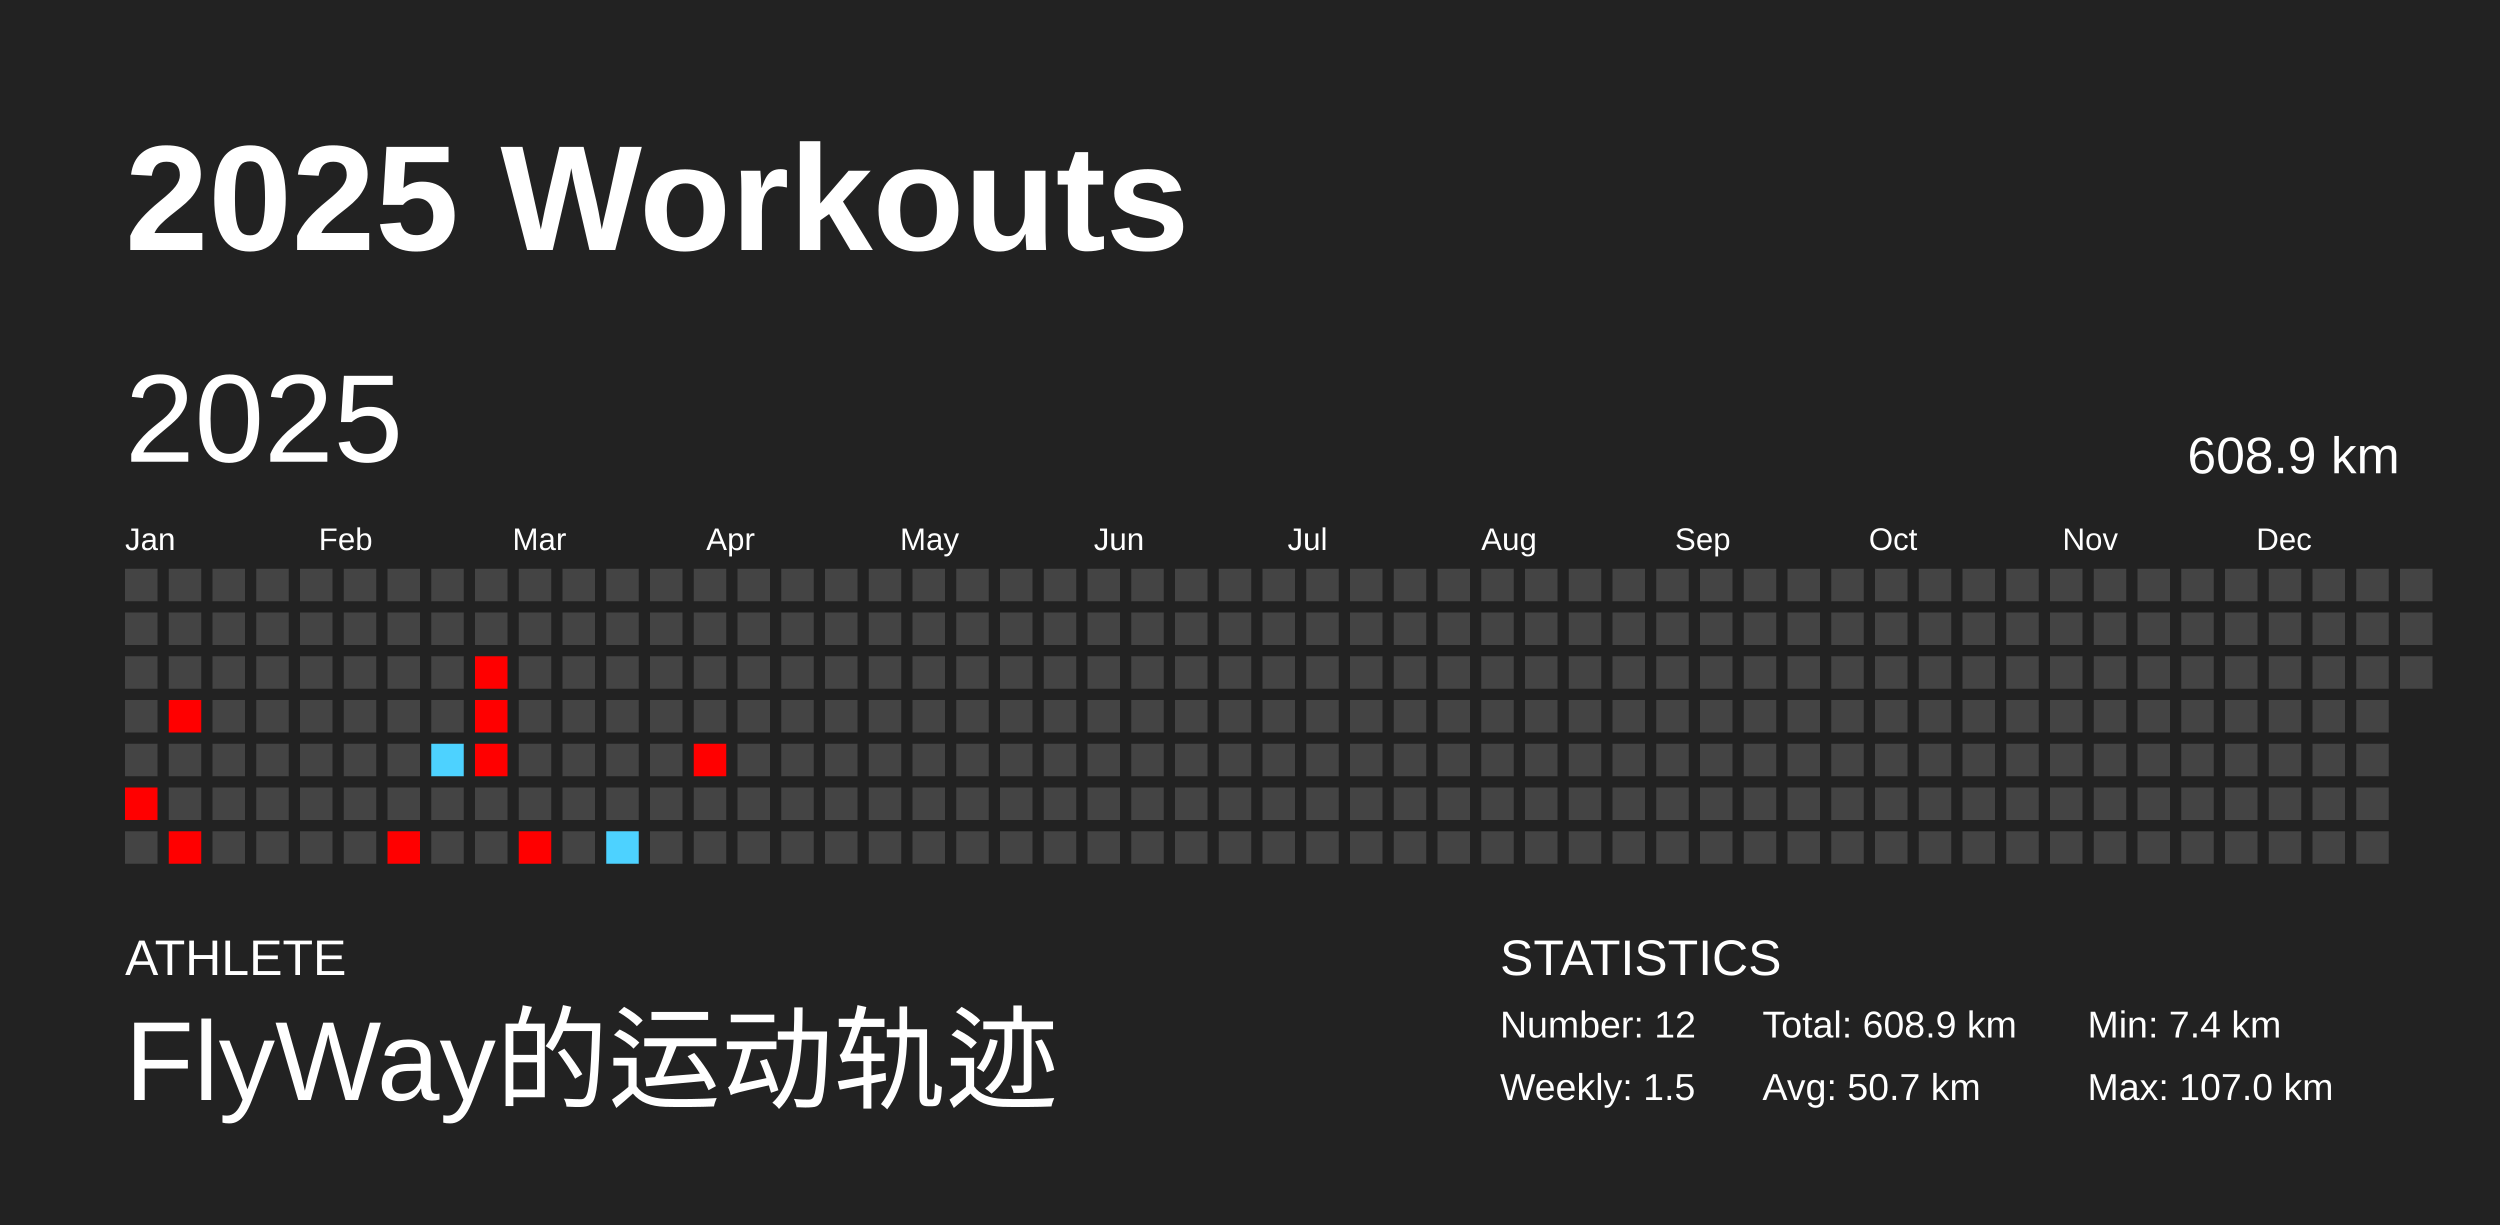
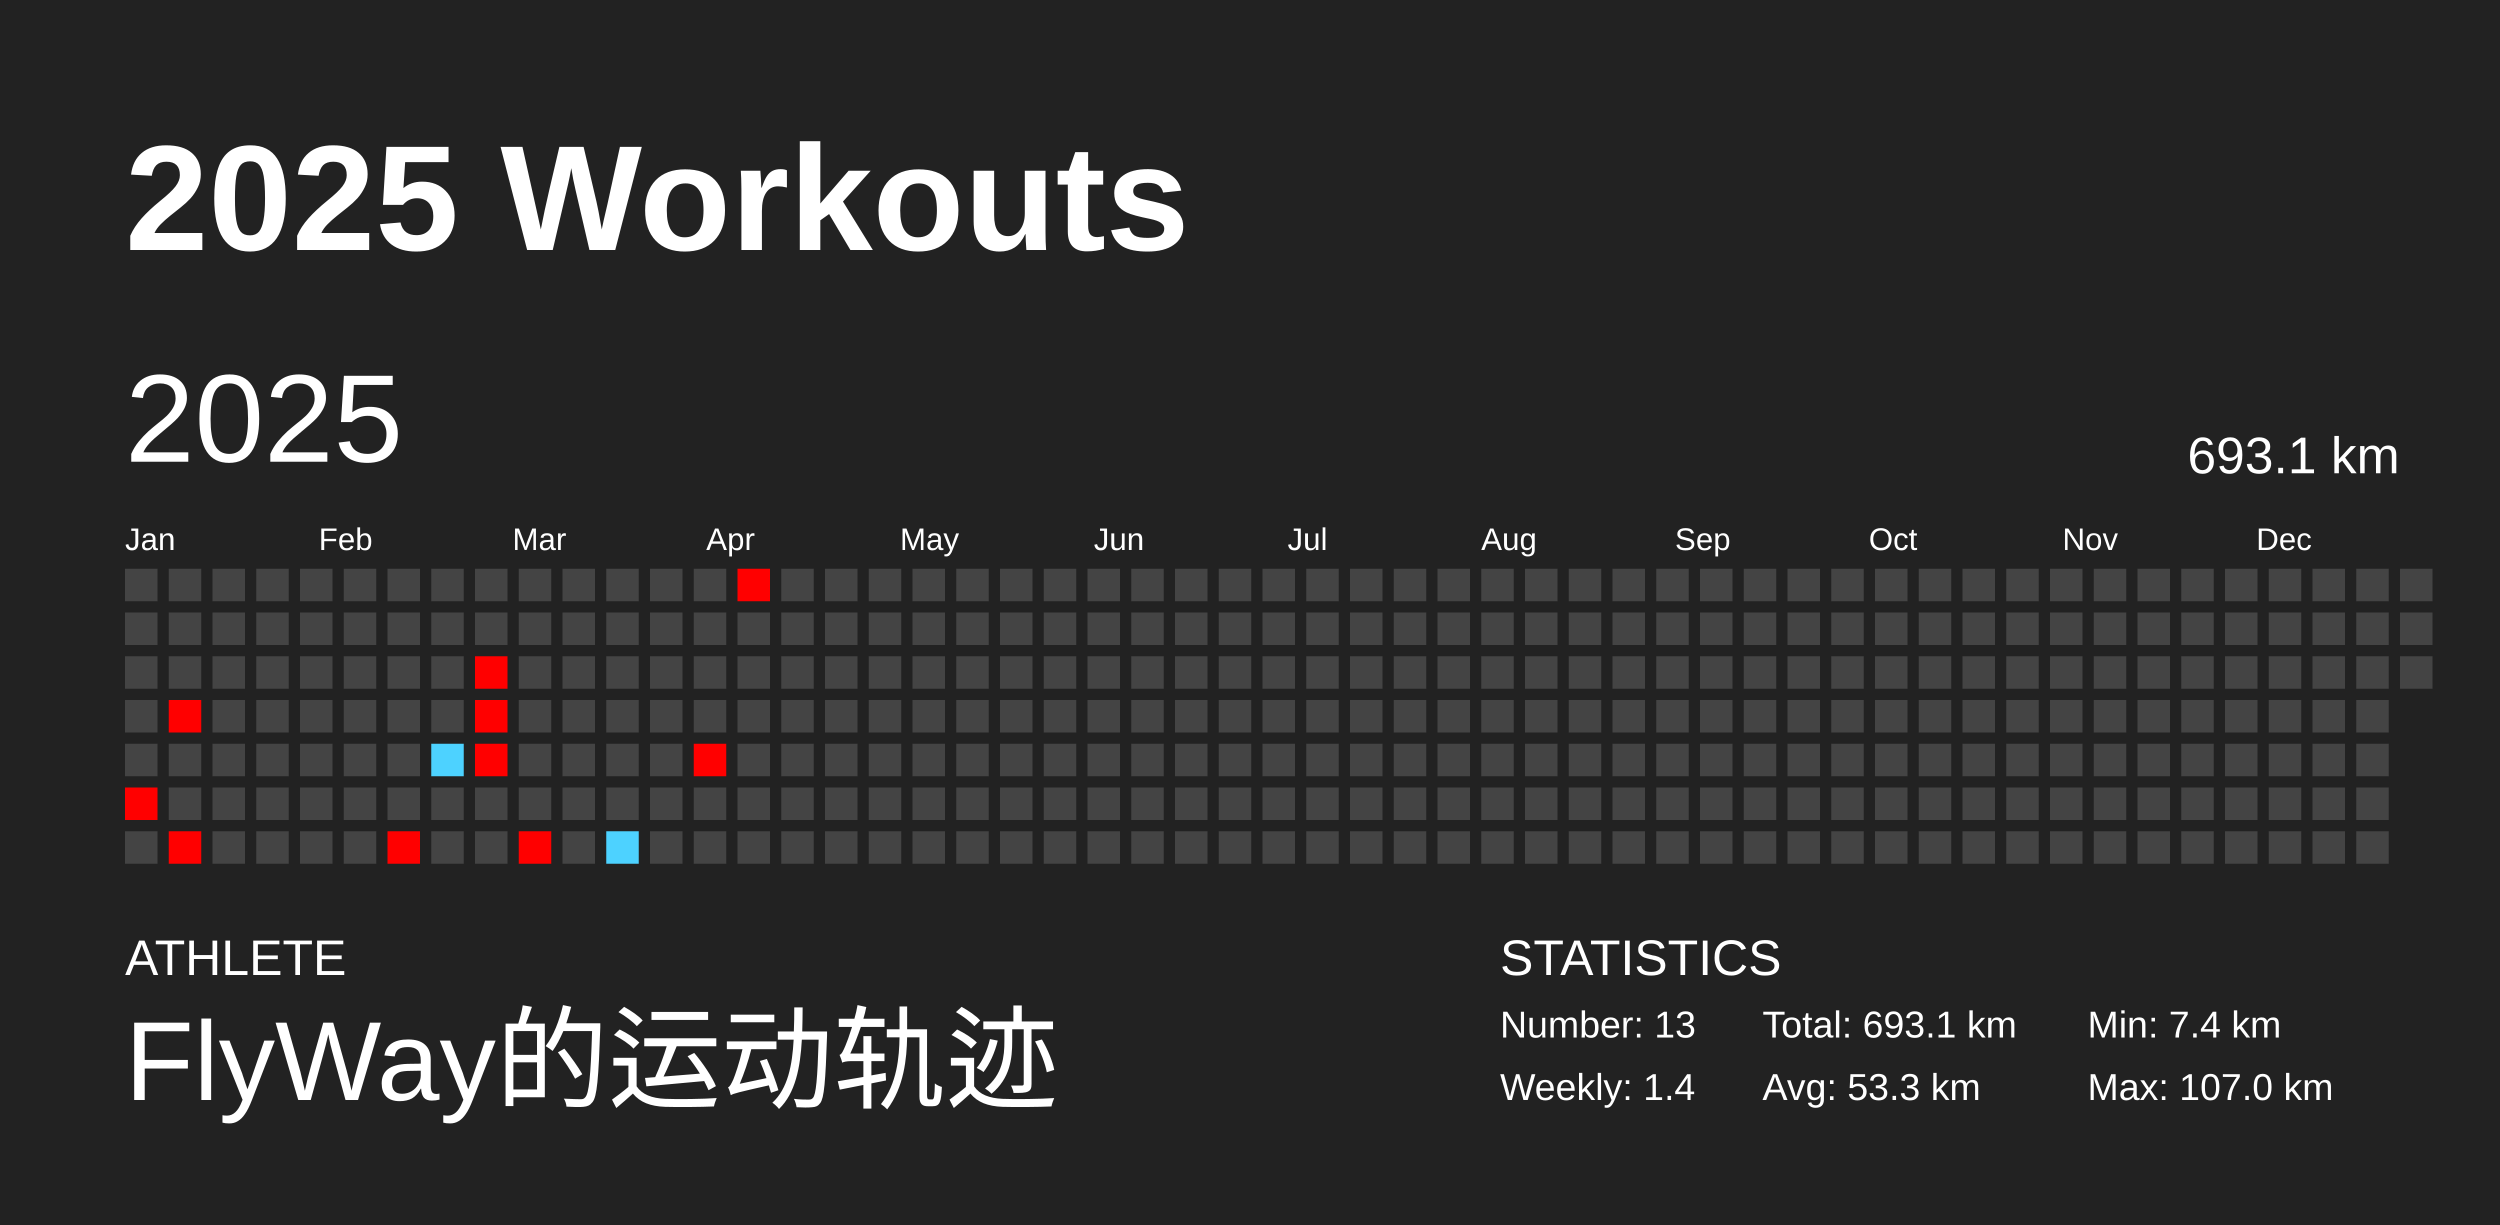
<svg xmlns="http://www.w3.org/2000/svg" baseProfile="full" height="98mm" version="1.1" viewBox="0,0,200,98" width="200mm">
  <defs />
  <rect fill="#222222" height="98" width="200" x="0" y="0" />
  <text fill="#FFFFFF" style="font-size:12px; font-family:Arial; font-weight:bold;" x="10" y="20">2025 Workouts</text>
  <text fill="#FFFFFF" style="font-size:4px; font-family:Arial" x="10" y="78">ATHLETE</text>
  <text fill="#FFFFFF" style="font-size:9px; font-family:Arial" x="10" y="88">FlyWay的运动轨迹</text>
  <text fill="#FFFFFF" style="font-size:4px; font-family:Arial" x="120" y="78">STATISTICS</text>
-   <text fill="#FFFFFF" style="font-size:3px; font-family:Arial" x="120" y="83">Number: 12</text>
-   <text fill="#FFFFFF" style="font-size:3px; font-family:Arial" x="120" y="88">Weekly: 1.5</text>
-   <text fill="#FFFFFF" style="font-size:3px; font-family:Arial" x="141" y="83">Total: 608.9 km</text>
-   <text fill="#FFFFFF" style="font-size:3px; font-family:Arial" x="141" y="88">Avg: 50.7 km</text>
+   <text fill="#FFFFFF" style="font-size:3px; font-family:Arial" x="120" y="83">Number: 13</text>
+   <text fill="#FFFFFF" style="font-size:3px; font-family:Arial" x="120" y="88">Weekly: 1.4</text>
+   <text fill="#FFFFFF" style="font-size:3px; font-family:Arial" x="141" y="83">Total: 693.1 km</text>
+   <text fill="#FFFFFF" style="font-size:3px; font-family:Arial" x="141" y="88">Avg: 53.3 km</text>
  <text fill="#FFFFFF" style="font-size:3px; font-family:Arial" x="167" y="83">Min: 7.4 km</text>
  <text fill="#FFFFFF" style="font-size:3px; font-family:Arial" x="167" y="88">Max: 107.0 km</text>
  <text dominant-baseline="hanging" fill="#FFFFFF" style="font-size:10.0px; font-family:Arial;" x="10" y="30">2025</text>
-   <text dominant-baseline="hanging" fill="#FFFFFF" style="font-size:4.125px; font-family:Arial;" x="175" y="35">608.9 km</text>
+   <text dominant-baseline="hanging" fill="#FFFFFF" style="font-size:4.125px; font-family:Arial;" x="175" y="35">693.1 km</text>
  <text fill="#FFFFFF" style="font-size:2.5px; font-family:Arial" x="10.0" y="44">Jan</text>
  <text fill="#FFFFFF" style="font-size:2.5px; font-family:Arial" x="25.5" y="44">Feb</text>
  <text fill="#FFFFFF" style="font-size:2.5px; font-family:Arial" x="41.0" y="44">Mar</text>
  <text fill="#FFFFFF" style="font-size:2.5px; font-family:Arial" x="56.5" y="44">Apr</text>
  <text fill="#FFFFFF" style="font-size:2.5px; font-family:Arial" x="72.0" y="44">May</text>
  <text fill="#FFFFFF" style="font-size:2.5px; font-family:Arial" x="87.5" y="44">Jun</text>
  <text fill="#FFFFFF" style="font-size:2.5px; font-family:Arial" x="103.0" y="44">Jul</text>
  <text fill="#FFFFFF" style="font-size:2.5px; font-family:Arial" x="118.5" y="44">Aug</text>
  <text fill="#FFFFFF" style="font-size:2.5px; font-family:Arial" x="134.0" y="44">Sep</text>
  <text fill="#FFFFFF" style="font-size:2.5px; font-family:Arial" x="149.5" y="44">Oct</text>
  <text fill="#FFFFFF" style="font-size:2.5px; font-family:Arial" x="165.0" y="44">Nov</text>
  <text fill="#FFFFFF" style="font-size:2.5px; font-family:Arial" x="180.5" y="44">Dec</text>
  <rect fill="#444444" height="2.6" width="2.6" x="10.0" y="45.5" />
  <rect fill="#444444" height="2.6" width="2.6" x="10.0" y="49.0" />
  <rect fill="#444444" height="2.6" width="2.6" x="10.0" y="52.5" />
  <rect fill="#444444" height="2.6" width="2.6" x="10.0" y="56.0" />
  <rect fill="#444444" height="2.6" width="2.6" x="10.0" y="59.5" />
  <rect fill="red" height="2.6" width="2.6" x="10.0" y="63.0" />
  <rect fill="#444444" height="2.6" width="2.6" x="10.0" y="66.5" />
  <rect fill="#444444" height="2.6" width="2.6" x="13.5" y="45.5" />
  <rect fill="#444444" height="2.6" width="2.6" x="13.5" y="49.0" />
  <rect fill="#444444" height="2.6" width="2.6" x="13.5" y="52.5" />
  <rect fill="red" height="2.6" width="2.6" x="13.5" y="56.0" />
  <rect fill="#444444" height="2.6" width="2.6" x="13.5" y="59.5" />
  <rect fill="#444444" height="2.6" width="2.6" x="13.5" y="63.0" />
  <rect fill="red" height="2.6" width="2.6" x="13.5" y="66.5" />
  <rect fill="#444444" height="2.6" width="2.6" x="17.0" y="45.5" />
  <rect fill="#444444" height="2.6" width="2.6" x="17.0" y="49.0" />
  <rect fill="#444444" height="2.6" width="2.6" x="17.0" y="52.5" />
  <rect fill="#444444" height="2.6" width="2.6" x="17.0" y="56.0" />
  <rect fill="#444444" height="2.6" width="2.6" x="17.0" y="59.5" />
  <rect fill="#444444" height="2.6" width="2.6" x="17.0" y="63.0" />
  <rect fill="#444444" height="2.6" width="2.6" x="17.0" y="66.5" />
  <rect fill="#444444" height="2.6" width="2.6" x="20.5" y="45.5" />
  <rect fill="#444444" height="2.6" width="2.6" x="20.5" y="49.0" />
  <rect fill="#444444" height="2.6" width="2.6" x="20.5" y="52.5" />
  <rect fill="#444444" height="2.6" width="2.6" x="20.5" y="56.0" />
  <rect fill="#444444" height="2.6" width="2.6" x="20.5" y="59.5" />
  <rect fill="#444444" height="2.6" width="2.6" x="20.5" y="63.0" />
  <rect fill="#444444" height="2.6" width="2.6" x="20.5" y="66.5" />
  <rect fill="#444444" height="2.6" width="2.6" x="24.0" y="45.5" />
  <rect fill="#444444" height="2.6" width="2.6" x="24.0" y="49.0" />
  <rect fill="#444444" height="2.6" width="2.6" x="24.0" y="52.5" />
  <rect fill="#444444" height="2.6" width="2.6" x="24.0" y="56.0" />
  <rect fill="#444444" height="2.6" width="2.6" x="24.0" y="59.5" />
  <rect fill="#444444" height="2.6" width="2.6" x="24.0" y="63.0" />
  <rect fill="#444444" height="2.6" width="2.6" x="24.0" y="66.5" />
  <rect fill="#444444" height="2.6" width="2.6" x="27.5" y="45.5" />
  <rect fill="#444444" height="2.6" width="2.6" x="27.5" y="49.0" />
  <rect fill="#444444" height="2.6" width="2.6" x="27.5" y="52.5" />
  <rect fill="#444444" height="2.6" width="2.6" x="27.5" y="56.0" />
  <rect fill="#444444" height="2.6" width="2.6" x="27.5" y="59.5" />
  <rect fill="#444444" height="2.6" width="2.6" x="27.5" y="63.0" />
  <rect fill="#444444" height="2.6" width="2.6" x="27.5" y="66.5" />
  <rect fill="#444444" height="2.6" width="2.6" x="31.0" y="45.5" />
  <rect fill="#444444" height="2.6" width="2.6" x="31.0" y="49.0" />
  <rect fill="#444444" height="2.6" width="2.6" x="31.0" y="52.5" />
  <rect fill="#444444" height="2.6" width="2.6" x="31.0" y="56.0" />
  <rect fill="#444444" height="2.6" width="2.6" x="31.0" y="59.5" />
  <rect fill="#444444" height="2.6" width="2.6" x="31.0" y="63.0" />
  <rect fill="red" height="2.6" width="2.6" x="31.0" y="66.5" />
  <rect fill="#444444" height="2.6" width="2.6" x="34.5" y="45.5" />
  <rect fill="#444444" height="2.6" width="2.6" x="34.5" y="49.0" />
  <rect fill="#444444" height="2.6" width="2.6" x="34.5" y="52.5" />
  <rect fill="#444444" height="2.6" width="2.6" x="34.5" y="56.0" />
  <rect fill="#4dd2ff" height="2.6" width="2.6" x="34.5" y="59.5" />
  <rect fill="#444444" height="2.6" width="2.6" x="34.5" y="63.0" />
  <rect fill="#444444" height="2.6" width="2.6" x="34.5" y="66.5" />
  <rect fill="#444444" height="2.6" width="2.6" x="38.0" y="45.5" />
  <rect fill="#444444" height="2.6" width="2.6" x="38.0" y="49.0" />
  <rect fill="red" height="2.6" width="2.6" x="38.0" y="52.5" />
  <rect fill="red" height="2.6" width="2.6" x="38.0" y="56.0" />
  <rect fill="red" height="2.6" width="2.6" x="38.0" y="59.5" />
  <rect fill="#444444" height="2.6" width="2.6" x="38.0" y="63.0" />
  <rect fill="#444444" height="2.6" width="2.6" x="38.0" y="66.5" />
  <rect fill="#444444" height="2.6" width="2.6" x="41.5" y="45.5" />
  <rect fill="#444444" height="2.6" width="2.6" x="41.5" y="49.0" />
  <rect fill="#444444" height="2.6" width="2.6" x="41.5" y="52.5" />
  <rect fill="#444444" height="2.6" width="2.6" x="41.5" y="56.0" />
  <rect fill="#444444" height="2.6" width="2.6" x="41.5" y="59.5" />
  <rect fill="#444444" height="2.6" width="2.6" x="41.5" y="63.0" />
  <rect fill="red" height="2.6" width="2.6" x="41.5" y="66.5" />
  <rect fill="#444444" height="2.6" width="2.6" x="45.0" y="45.5" />
  <rect fill="#444444" height="2.6" width="2.6" x="45.0" y="49.0" />
  <rect fill="#444444" height="2.6" width="2.6" x="45.0" y="52.5" />
  <rect fill="#444444" height="2.6" width="2.6" x="45.0" y="56.0" />
  <rect fill="#444444" height="2.6" width="2.6" x="45.0" y="59.5" />
  <rect fill="#444444" height="2.6" width="2.6" x="45.0" y="63.0" />
  <rect fill="#444444" height="2.6" width="2.6" x="45.0" y="66.5" />
  <rect fill="#444444" height="2.6" width="2.6" x="48.5" y="45.5" />
  <rect fill="#444444" height="2.6" width="2.6" x="48.5" y="49.0" />
  <rect fill="#444444" height="2.6" width="2.6" x="48.5" y="52.5" />
  <rect fill="#444444" height="2.6" width="2.6" x="48.5" y="56.0" />
  <rect fill="#444444" height="2.6" width="2.6" x="48.5" y="59.5" />
  <rect fill="#444444" height="2.6" width="2.6" x="48.5" y="63.0" />
  <rect fill="#4dd2ff" height="2.6" width="2.6" x="48.5" y="66.5" />
  <rect fill="#444444" height="2.6" width="2.6" x="52.0" y="45.5" />
  <rect fill="#444444" height="2.6" width="2.6" x="52.0" y="49.0" />
  <rect fill="#444444" height="2.6" width="2.6" x="52.0" y="52.5" />
  <rect fill="#444444" height="2.6" width="2.6" x="52.0" y="56.0" />
  <rect fill="#444444" height="2.6" width="2.6" x="52.0" y="59.5" />
  <rect fill="#444444" height="2.6" width="2.6" x="52.0" y="63.0" />
  <rect fill="#444444" height="2.6" width="2.6" x="52.0" y="66.5" />
  <rect fill="#444444" height="2.6" width="2.6" x="55.5" y="45.5" />
  <rect fill="#444444" height="2.6" width="2.6" x="55.5" y="49.0" />
  <rect fill="#444444" height="2.6" width="2.6" x="55.5" y="52.5" />
  <rect fill="#444444" height="2.6" width="2.6" x="55.5" y="56.0" />
  <rect fill="red" height="2.6" width="2.6" x="55.5" y="59.5" />
  <rect fill="#444444" height="2.6" width="2.6" x="55.5" y="63.0" />
  <rect fill="#444444" height="2.6" width="2.6" x="55.5" y="66.5" />
-   <rect fill="#444444" height="2.6" width="2.6" x="59.0" y="45.5" />
+   <rect fill="red" height="2.6" width="2.6" x="59.0" y="45.5" />
  <rect fill="#444444" height="2.6" width="2.6" x="59.0" y="49.0" />
  <rect fill="#444444" height="2.6" width="2.6" x="59.0" y="52.5" />
  <rect fill="#444444" height="2.6" width="2.6" x="59.0" y="56.0" />
  <rect fill="#444444" height="2.6" width="2.6" x="59.0" y="59.5" />
  <rect fill="#444444" height="2.6" width="2.6" x="59.0" y="63.0" />
  <rect fill="#444444" height="2.6" width="2.6" x="59.0" y="66.5" />
  <rect fill="#444444" height="2.6" width="2.6" x="62.5" y="45.5" />
  <rect fill="#444444" height="2.6" width="2.6" x="62.5" y="49.0" />
  <rect fill="#444444" height="2.6" width="2.6" x="62.5" y="52.5" />
  <rect fill="#444444" height="2.6" width="2.6" x="62.5" y="56.0" />
  <rect fill="#444444" height="2.6" width="2.6" x="62.5" y="59.5" />
  <rect fill="#444444" height="2.6" width="2.6" x="62.5" y="63.0" />
  <rect fill="#444444" height="2.6" width="2.6" x="62.5" y="66.5" />
  <rect fill="#444444" height="2.6" width="2.6" x="66.0" y="45.5" />
  <rect fill="#444444" height="2.6" width="2.6" x="66.0" y="49.0" />
  <rect fill="#444444" height="2.6" width="2.6" x="66.0" y="52.5" />
  <rect fill="#444444" height="2.6" width="2.6" x="66.0" y="56.0" />
  <rect fill="#444444" height="2.6" width="2.6" x="66.0" y="59.5" />
  <rect fill="#444444" height="2.6" width="2.6" x="66.0" y="63.0" />
  <rect fill="#444444" height="2.6" width="2.6" x="66.0" y="66.5" />
  <rect fill="#444444" height="2.6" width="2.6" x="69.5" y="45.5" />
  <rect fill="#444444" height="2.6" width="2.6" x="69.5" y="49.0" />
  <rect fill="#444444" height="2.6" width="2.6" x="69.5" y="52.5" />
  <rect fill="#444444" height="2.6" width="2.6" x="69.5" y="56.0" />
  <rect fill="#444444" height="2.6" width="2.6" x="69.5" y="59.5" />
  <rect fill="#444444" height="2.6" width="2.6" x="69.5" y="63.0" />
  <rect fill="#444444" height="2.6" width="2.6" x="69.5" y="66.5" />
  <rect fill="#444444" height="2.6" width="2.6" x="73.0" y="45.5" />
  <rect fill="#444444" height="2.6" width="2.6" x="73.0" y="49.0" />
  <rect fill="#444444" height="2.6" width="2.6" x="73.0" y="52.5" />
  <rect fill="#444444" height="2.6" width="2.6" x="73.0" y="56.0" />
  <rect fill="#444444" height="2.6" width="2.6" x="73.0" y="59.5" />
  <rect fill="#444444" height="2.6" width="2.6" x="73.0" y="63.0" />
  <rect fill="#444444" height="2.6" width="2.6" x="73.0" y="66.5" />
  <rect fill="#444444" height="2.6" width="2.6" x="76.5" y="45.5" />
  <rect fill="#444444" height="2.6" width="2.6" x="76.5" y="49.0" />
  <rect fill="#444444" height="2.6" width="2.6" x="76.5" y="52.5" />
  <rect fill="#444444" height="2.6" width="2.6" x="76.5" y="56.0" />
  <rect fill="#444444" height="2.6" width="2.6" x="76.5" y="59.5" />
  <rect fill="#444444" height="2.6" width="2.6" x="76.5" y="63.0" />
  <rect fill="#444444" height="2.6" width="2.6" x="76.5" y="66.5" />
  <rect fill="#444444" height="2.6" width="2.6" x="80.0" y="45.5" />
  <rect fill="#444444" height="2.6" width="2.6" x="80.0" y="49.0" />
  <rect fill="#444444" height="2.6" width="2.6" x="80.0" y="52.5" />
  <rect fill="#444444" height="2.6" width="2.6" x="80.0" y="56.0" />
  <rect fill="#444444" height="2.6" width="2.6" x="80.0" y="59.5" />
  <rect fill="#444444" height="2.6" width="2.6" x="80.0" y="63.0" />
  <rect fill="#444444" height="2.6" width="2.6" x="80.0" y="66.5" />
  <rect fill="#444444" height="2.6" width="2.6" x="83.5" y="45.5" />
  <rect fill="#444444" height="2.6" width="2.6" x="83.5" y="49.0" />
  <rect fill="#444444" height="2.6" width="2.6" x="83.5" y="52.5" />
  <rect fill="#444444" height="2.6" width="2.6" x="83.5" y="56.0" />
  <rect fill="#444444" height="2.6" width="2.6" x="83.5" y="59.5" />
  <rect fill="#444444" height="2.6" width="2.6" x="83.5" y="63.0" />
  <rect fill="#444444" height="2.6" width="2.6" x="83.5" y="66.5" />
  <rect fill="#444444" height="2.6" width="2.6" x="87.0" y="45.5" />
  <rect fill="#444444" height="2.6" width="2.6" x="87.0" y="49.0" />
  <rect fill="#444444" height="2.6" width="2.6" x="87.0" y="52.5" />
  <rect fill="#444444" height="2.6" width="2.6" x="87.0" y="56.0" />
  <rect fill="#444444" height="2.6" width="2.6" x="87.0" y="59.5" />
  <rect fill="#444444" height="2.6" width="2.6" x="87.0" y="63.0" />
  <rect fill="#444444" height="2.6" width="2.6" x="87.0" y="66.5" />
  <rect fill="#444444" height="2.6" width="2.6" x="90.5" y="45.5" />
  <rect fill="#444444" height="2.6" width="2.6" x="90.5" y="49.0" />
  <rect fill="#444444" height="2.6" width="2.6" x="90.5" y="52.5" />
  <rect fill="#444444" height="2.6" width="2.6" x="90.5" y="56.0" />
  <rect fill="#444444" height="2.6" width="2.6" x="90.5" y="59.5" />
  <rect fill="#444444" height="2.6" width="2.6" x="90.5" y="63.0" />
  <rect fill="#444444" height="2.6" width="2.6" x="90.5" y="66.5" />
  <rect fill="#444444" height="2.6" width="2.6" x="94.0" y="45.5" />
  <rect fill="#444444" height="2.6" width="2.6" x="94.0" y="49.0" />
  <rect fill="#444444" height="2.6" width="2.6" x="94.0" y="52.5" />
  <rect fill="#444444" height="2.6" width="2.6" x="94.0" y="56.0" />
  <rect fill="#444444" height="2.6" width="2.6" x="94.0" y="59.5" />
  <rect fill="#444444" height="2.6" width="2.6" x="94.0" y="63.0" />
  <rect fill="#444444" height="2.6" width="2.6" x="94.0" y="66.5" />
  <rect fill="#444444" height="2.6" width="2.6" x="97.5" y="45.5" />
  <rect fill="#444444" height="2.6" width="2.6" x="97.5" y="49.0" />
  <rect fill="#444444" height="2.6" width="2.6" x="97.5" y="52.5" />
  <rect fill="#444444" height="2.6" width="2.6" x="97.5" y="56.0" />
  <rect fill="#444444" height="2.6" width="2.6" x="97.5" y="59.5" />
  <rect fill="#444444" height="2.6" width="2.6" x="97.5" y="63.0" />
  <rect fill="#444444" height="2.6" width="2.6" x="97.5" y="66.5" />
  <rect fill="#444444" height="2.6" width="2.6" x="101.0" y="45.5" />
  <rect fill="#444444" height="2.6" width="2.6" x="101.0" y="49.0" />
  <rect fill="#444444" height="2.6" width="2.6" x="101.0" y="52.5" />
  <rect fill="#444444" height="2.6" width="2.6" x="101.0" y="56.0" />
  <rect fill="#444444" height="2.6" width="2.6" x="101.0" y="59.5" />
  <rect fill="#444444" height="2.6" width="2.6" x="101.0" y="63.0" />
  <rect fill="#444444" height="2.6" width="2.6" x="101.0" y="66.5" />
  <rect fill="#444444" height="2.6" width="2.6" x="104.5" y="45.5" />
  <rect fill="#444444" height="2.6" width="2.6" x="104.5" y="49.0" />
  <rect fill="#444444" height="2.6" width="2.6" x="104.5" y="52.5" />
  <rect fill="#444444" height="2.6" width="2.6" x="104.5" y="56.0" />
  <rect fill="#444444" height="2.6" width="2.6" x="104.5" y="59.5" />
  <rect fill="#444444" height="2.6" width="2.6" x="104.5" y="63.0" />
  <rect fill="#444444" height="2.6" width="2.6" x="104.5" y="66.5" />
  <rect fill="#444444" height="2.6" width="2.6" x="108.0" y="45.5" />
  <rect fill="#444444" height="2.6" width="2.6" x="108.0" y="49.0" />
  <rect fill="#444444" height="2.6" width="2.6" x="108.0" y="52.5" />
  <rect fill="#444444" height="2.6" width="2.6" x="108.0" y="56.0" />
  <rect fill="#444444" height="2.6" width="2.6" x="108.0" y="59.5" />
  <rect fill="#444444" height="2.6" width="2.6" x="108.0" y="63.0" />
  <rect fill="#444444" height="2.6" width="2.6" x="108.0" y="66.5" />
  <rect fill="#444444" height="2.6" width="2.6" x="111.5" y="45.5" />
  <rect fill="#444444" height="2.6" width="2.6" x="111.5" y="49.0" />
  <rect fill="#444444" height="2.6" width="2.6" x="111.5" y="52.5" />
  <rect fill="#444444" height="2.6" width="2.6" x="111.5" y="56.0" />
  <rect fill="#444444" height="2.6" width="2.6" x="111.5" y="59.5" />
  <rect fill="#444444" height="2.6" width="2.6" x="111.5" y="63.0" />
  <rect fill="#444444" height="2.6" width="2.6" x="111.5" y="66.5" />
  <rect fill="#444444" height="2.6" width="2.6" x="115.0" y="45.5" />
  <rect fill="#444444" height="2.6" width="2.6" x="115.0" y="49.0" />
  <rect fill="#444444" height="2.6" width="2.6" x="115.0" y="52.5" />
  <rect fill="#444444" height="2.6" width="2.6" x="115.0" y="56.0" />
  <rect fill="#444444" height="2.6" width="2.6" x="115.0" y="59.5" />
  <rect fill="#444444" height="2.6" width="2.6" x="115.0" y="63.0" />
  <rect fill="#444444" height="2.6" width="2.6" x="115.0" y="66.5" />
  <rect fill="#444444" height="2.6" width="2.6" x="118.5" y="45.5" />
  <rect fill="#444444" height="2.6" width="2.6" x="118.5" y="49.0" />
  <rect fill="#444444" height="2.6" width="2.6" x="118.5" y="52.5" />
  <rect fill="#444444" height="2.6" width="2.6" x="118.5" y="56.0" />
  <rect fill="#444444" height="2.6" width="2.6" x="118.5" y="59.5" />
  <rect fill="#444444" height="2.6" width="2.6" x="118.5" y="63.0" />
  <rect fill="#444444" height="2.6" width="2.6" x="118.5" y="66.5" />
  <rect fill="#444444" height="2.6" width="2.6" x="122.0" y="45.5" />
  <rect fill="#444444" height="2.6" width="2.6" x="122.0" y="49.0" />
  <rect fill="#444444" height="2.6" width="2.6" x="122.0" y="52.5" />
  <rect fill="#444444" height="2.6" width="2.6" x="122.0" y="56.0" />
  <rect fill="#444444" height="2.6" width="2.6" x="122.0" y="59.5" />
  <rect fill="#444444" height="2.6" width="2.6" x="122.0" y="63.0" />
  <rect fill="#444444" height="2.6" width="2.6" x="122.0" y="66.5" />
  <rect fill="#444444" height="2.6" width="2.6" x="125.5" y="45.5" />
  <rect fill="#444444" height="2.6" width="2.6" x="125.5" y="49.0" />
  <rect fill="#444444" height="2.6" width="2.6" x="125.5" y="52.5" />
  <rect fill="#444444" height="2.6" width="2.6" x="125.5" y="56.0" />
  <rect fill="#444444" height="2.6" width="2.6" x="125.5" y="59.5" />
  <rect fill="#444444" height="2.6" width="2.6" x="125.5" y="63.0" />
  <rect fill="#444444" height="2.6" width="2.6" x="125.5" y="66.5" />
  <rect fill="#444444" height="2.6" width="2.6" x="129.0" y="45.5" />
  <rect fill="#444444" height="2.6" width="2.6" x="129.0" y="49.0" />
  <rect fill="#444444" height="2.6" width="2.6" x="129.0" y="52.5" />
  <rect fill="#444444" height="2.6" width="2.6" x="129.0" y="56.0" />
  <rect fill="#444444" height="2.6" width="2.6" x="129.0" y="59.5" />
  <rect fill="#444444" height="2.6" width="2.6" x="129.0" y="63.0" />
  <rect fill="#444444" height="2.6" width="2.6" x="129.0" y="66.5" />
  <rect fill="#444444" height="2.6" width="2.6" x="132.5" y="45.5" />
  <rect fill="#444444" height="2.6" width="2.6" x="132.5" y="49.0" />
  <rect fill="#444444" height="2.6" width="2.6" x="132.5" y="52.5" />
  <rect fill="#444444" height="2.6" width="2.6" x="132.5" y="56.0" />
  <rect fill="#444444" height="2.6" width="2.6" x="132.5" y="59.5" />
  <rect fill="#444444" height="2.6" width="2.6" x="132.5" y="63.0" />
  <rect fill="#444444" height="2.6" width="2.6" x="132.5" y="66.5" />
  <rect fill="#444444" height="2.6" width="2.6" x="136.0" y="45.5" />
  <rect fill="#444444" height="2.6" width="2.6" x="136.0" y="49.0" />
  <rect fill="#444444" height="2.6" width="2.6" x="136.0" y="52.5" />
  <rect fill="#444444" height="2.6" width="2.6" x="136.0" y="56.0" />
  <rect fill="#444444" height="2.6" width="2.6" x="136.0" y="59.5" />
  <rect fill="#444444" height="2.6" width="2.6" x="136.0" y="63.0" />
  <rect fill="#444444" height="2.6" width="2.6" x="136.0" y="66.5" />
  <rect fill="#444444" height="2.6" width="2.6" x="139.5" y="45.5" />
  <rect fill="#444444" height="2.6" width="2.6" x="139.5" y="49.0" />
  <rect fill="#444444" height="2.6" width="2.6" x="139.5" y="52.5" />
  <rect fill="#444444" height="2.6" width="2.6" x="139.5" y="56.0" />
  <rect fill="#444444" height="2.6" width="2.6" x="139.5" y="59.5" />
  <rect fill="#444444" height="2.6" width="2.6" x="139.5" y="63.0" />
  <rect fill="#444444" height="2.6" width="2.6" x="139.5" y="66.5" />
  <rect fill="#444444" height="2.6" width="2.6" x="143.0" y="45.5" />
  <rect fill="#444444" height="2.6" width="2.6" x="143.0" y="49.0" />
  <rect fill="#444444" height="2.6" width="2.6" x="143.0" y="52.5" />
  <rect fill="#444444" height="2.6" width="2.6" x="143.0" y="56.0" />
  <rect fill="#444444" height="2.6" width="2.6" x="143.0" y="59.5" />
  <rect fill="#444444" height="2.6" width="2.6" x="143.0" y="63.0" />
  <rect fill="#444444" height="2.6" width="2.6" x="143.0" y="66.5" />
  <rect fill="#444444" height="2.6" width="2.6" x="146.5" y="45.5" />
  <rect fill="#444444" height="2.6" width="2.6" x="146.5" y="49.0" />
  <rect fill="#444444" height="2.6" width="2.6" x="146.5" y="52.5" />
  <rect fill="#444444" height="2.6" width="2.6" x="146.5" y="56.0" />
  <rect fill="#444444" height="2.6" width="2.6" x="146.5" y="59.5" />
  <rect fill="#444444" height="2.6" width="2.6" x="146.5" y="63.0" />
  <rect fill="#444444" height="2.6" width="2.6" x="146.5" y="66.5" />
  <rect fill="#444444" height="2.6" width="2.6" x="150.0" y="45.5" />
  <rect fill="#444444" height="2.6" width="2.6" x="150.0" y="49.0" />
  <rect fill="#444444" height="2.6" width="2.6" x="150.0" y="52.5" />
  <rect fill="#444444" height="2.6" width="2.6" x="150.0" y="56.0" />
  <rect fill="#444444" height="2.6" width="2.6" x="150.0" y="59.5" />
  <rect fill="#444444" height="2.6" width="2.6" x="150.0" y="63.0" />
  <rect fill="#444444" height="2.6" width="2.6" x="150.0" y="66.5" />
  <rect fill="#444444" height="2.6" width="2.6" x="153.5" y="45.5" />
  <rect fill="#444444" height="2.6" width="2.6" x="153.5" y="49.0" />
  <rect fill="#444444" height="2.6" width="2.6" x="153.5" y="52.5" />
  <rect fill="#444444" height="2.6" width="2.6" x="153.5" y="56.0" />
  <rect fill="#444444" height="2.6" width="2.6" x="153.5" y="59.5" />
  <rect fill="#444444" height="2.6" width="2.6" x="153.5" y="63.0" />
  <rect fill="#444444" height="2.6" width="2.6" x="153.5" y="66.5" />
  <rect fill="#444444" height="2.6" width="2.6" x="157.0" y="45.5" />
  <rect fill="#444444" height="2.6" width="2.6" x="157.0" y="49.0" />
  <rect fill="#444444" height="2.6" width="2.6" x="157.0" y="52.5" />
  <rect fill="#444444" height="2.6" width="2.6" x="157.0" y="56.0" />
  <rect fill="#444444" height="2.6" width="2.6" x="157.0" y="59.5" />
  <rect fill="#444444" height="2.6" width="2.6" x="157.0" y="63.0" />
  <rect fill="#444444" height="2.6" width="2.6" x="157.0" y="66.5" />
  <rect fill="#444444" height="2.6" width="2.6" x="160.5" y="45.5" />
  <rect fill="#444444" height="2.6" width="2.6" x="160.5" y="49.0" />
  <rect fill="#444444" height="2.6" width="2.6" x="160.5" y="52.5" />
  <rect fill="#444444" height="2.6" width="2.6" x="160.5" y="56.0" />
  <rect fill="#444444" height="2.6" width="2.6" x="160.5" y="59.5" />
  <rect fill="#444444" height="2.6" width="2.6" x="160.5" y="63.0" />
  <rect fill="#444444" height="2.6" width="2.6" x="160.5" y="66.5" />
  <rect fill="#444444" height="2.6" width="2.6" x="164.0" y="45.5" />
  <rect fill="#444444" height="2.6" width="2.6" x="164.0" y="49.0" />
  <rect fill="#444444" height="2.6" width="2.6" x="164.0" y="52.5" />
  <rect fill="#444444" height="2.6" width="2.6" x="164.0" y="56.0" />
  <rect fill="#444444" height="2.6" width="2.6" x="164.0" y="59.5" />
  <rect fill="#444444" height="2.6" width="2.6" x="164.0" y="63.0" />
  <rect fill="#444444" height="2.6" width="2.6" x="164.0" y="66.5" />
  <rect fill="#444444" height="2.6" width="2.6" x="167.5" y="45.5" />
  <rect fill="#444444" height="2.6" width="2.6" x="167.5" y="49.0" />
  <rect fill="#444444" height="2.6" width="2.6" x="167.5" y="52.5" />
  <rect fill="#444444" height="2.6" width="2.6" x="167.5" y="56.0" />
  <rect fill="#444444" height="2.6" width="2.6" x="167.5" y="59.5" />
  <rect fill="#444444" height="2.6" width="2.6" x="167.5" y="63.0" />
  <rect fill="#444444" height="2.6" width="2.6" x="167.5" y="66.5" />
  <rect fill="#444444" height="2.6" width="2.6" x="171.0" y="45.5" />
  <rect fill="#444444" height="2.6" width="2.6" x="171.0" y="49.0" />
  <rect fill="#444444" height="2.6" width="2.6" x="171.0" y="52.5" />
  <rect fill="#444444" height="2.6" width="2.6" x="171.0" y="56.0" />
  <rect fill="#444444" height="2.6" width="2.6" x="171.0" y="59.5" />
  <rect fill="#444444" height="2.6" width="2.6" x="171.0" y="63.0" />
  <rect fill="#444444" height="2.6" width="2.6" x="171.0" y="66.5" />
  <rect fill="#444444" height="2.6" width="2.6" x="174.5" y="45.5" />
  <rect fill="#444444" height="2.6" width="2.6" x="174.5" y="49.0" />
  <rect fill="#444444" height="2.6" width="2.6" x="174.5" y="52.5" />
  <rect fill="#444444" height="2.6" width="2.6" x="174.5" y="56.0" />
  <rect fill="#444444" height="2.6" width="2.6" x="174.5" y="59.5" />
  <rect fill="#444444" height="2.6" width="2.6" x="174.5" y="63.0" />
  <rect fill="#444444" height="2.6" width="2.6" x="174.5" y="66.5" />
  <rect fill="#444444" height="2.6" width="2.6" x="178.0" y="45.5" />
  <rect fill="#444444" height="2.6" width="2.6" x="178.0" y="49.0" />
  <rect fill="#444444" height="2.6" width="2.6" x="178.0" y="52.5" />
  <rect fill="#444444" height="2.6" width="2.6" x="178.0" y="56.0" />
  <rect fill="#444444" height="2.6" width="2.6" x="178.0" y="59.5" />
  <rect fill="#444444" height="2.6" width="2.6" x="178.0" y="63.0" />
  <rect fill="#444444" height="2.6" width="2.6" x="178.0" y="66.5" />
  <rect fill="#444444" height="2.6" width="2.6" x="181.5" y="45.5" />
  <rect fill="#444444" height="2.6" width="2.6" x="181.5" y="49.0" />
  <rect fill="#444444" height="2.6" width="2.6" x="181.5" y="52.5" />
  <rect fill="#444444" height="2.6" width="2.6" x="181.5" y="56.0" />
  <rect fill="#444444" height="2.6" width="2.6" x="181.5" y="59.5" />
  <rect fill="#444444" height="2.6" width="2.6" x="181.5" y="63.0" />
  <rect fill="#444444" height="2.6" width="2.6" x="181.5" y="66.5" />
  <rect fill="#444444" height="2.6" width="2.6" x="185.0" y="45.5" />
  <rect fill="#444444" height="2.6" width="2.6" x="185.0" y="49.0" />
  <rect fill="#444444" height="2.6" width="2.6" x="185.0" y="52.5" />
  <rect fill="#444444" height="2.6" width="2.6" x="185.0" y="56.0" />
  <rect fill="#444444" height="2.6" width="2.6" x="185.0" y="59.5" />
  <rect fill="#444444" height="2.6" width="2.6" x="185.0" y="63.0" />
  <rect fill="#444444" height="2.6" width="2.6" x="185.0" y="66.5" />
  <rect fill="#444444" height="2.6" width="2.6" x="188.5" y="45.5" />
  <rect fill="#444444" height="2.6" width="2.6" x="188.5" y="49.0" />
  <rect fill="#444444" height="2.6" width="2.6" x="188.5" y="52.5" />
  <rect fill="#444444" height="2.6" width="2.6" x="188.5" y="56.0" />
  <rect fill="#444444" height="2.6" width="2.6" x="188.5" y="59.5" />
  <rect fill="#444444" height="2.6" width="2.6" x="188.5" y="63.0" />
  <rect fill="#444444" height="2.6" width="2.6" x="188.5" y="66.5" />
  <rect fill="#444444" height="2.6" width="2.6" x="192.0" y="45.5" />
  <rect fill="#444444" height="2.6" width="2.6" x="192.0" y="49.0" />
  <rect fill="#444444" height="2.6" width="2.6" x="192.0" y="52.5" />
</svg>
